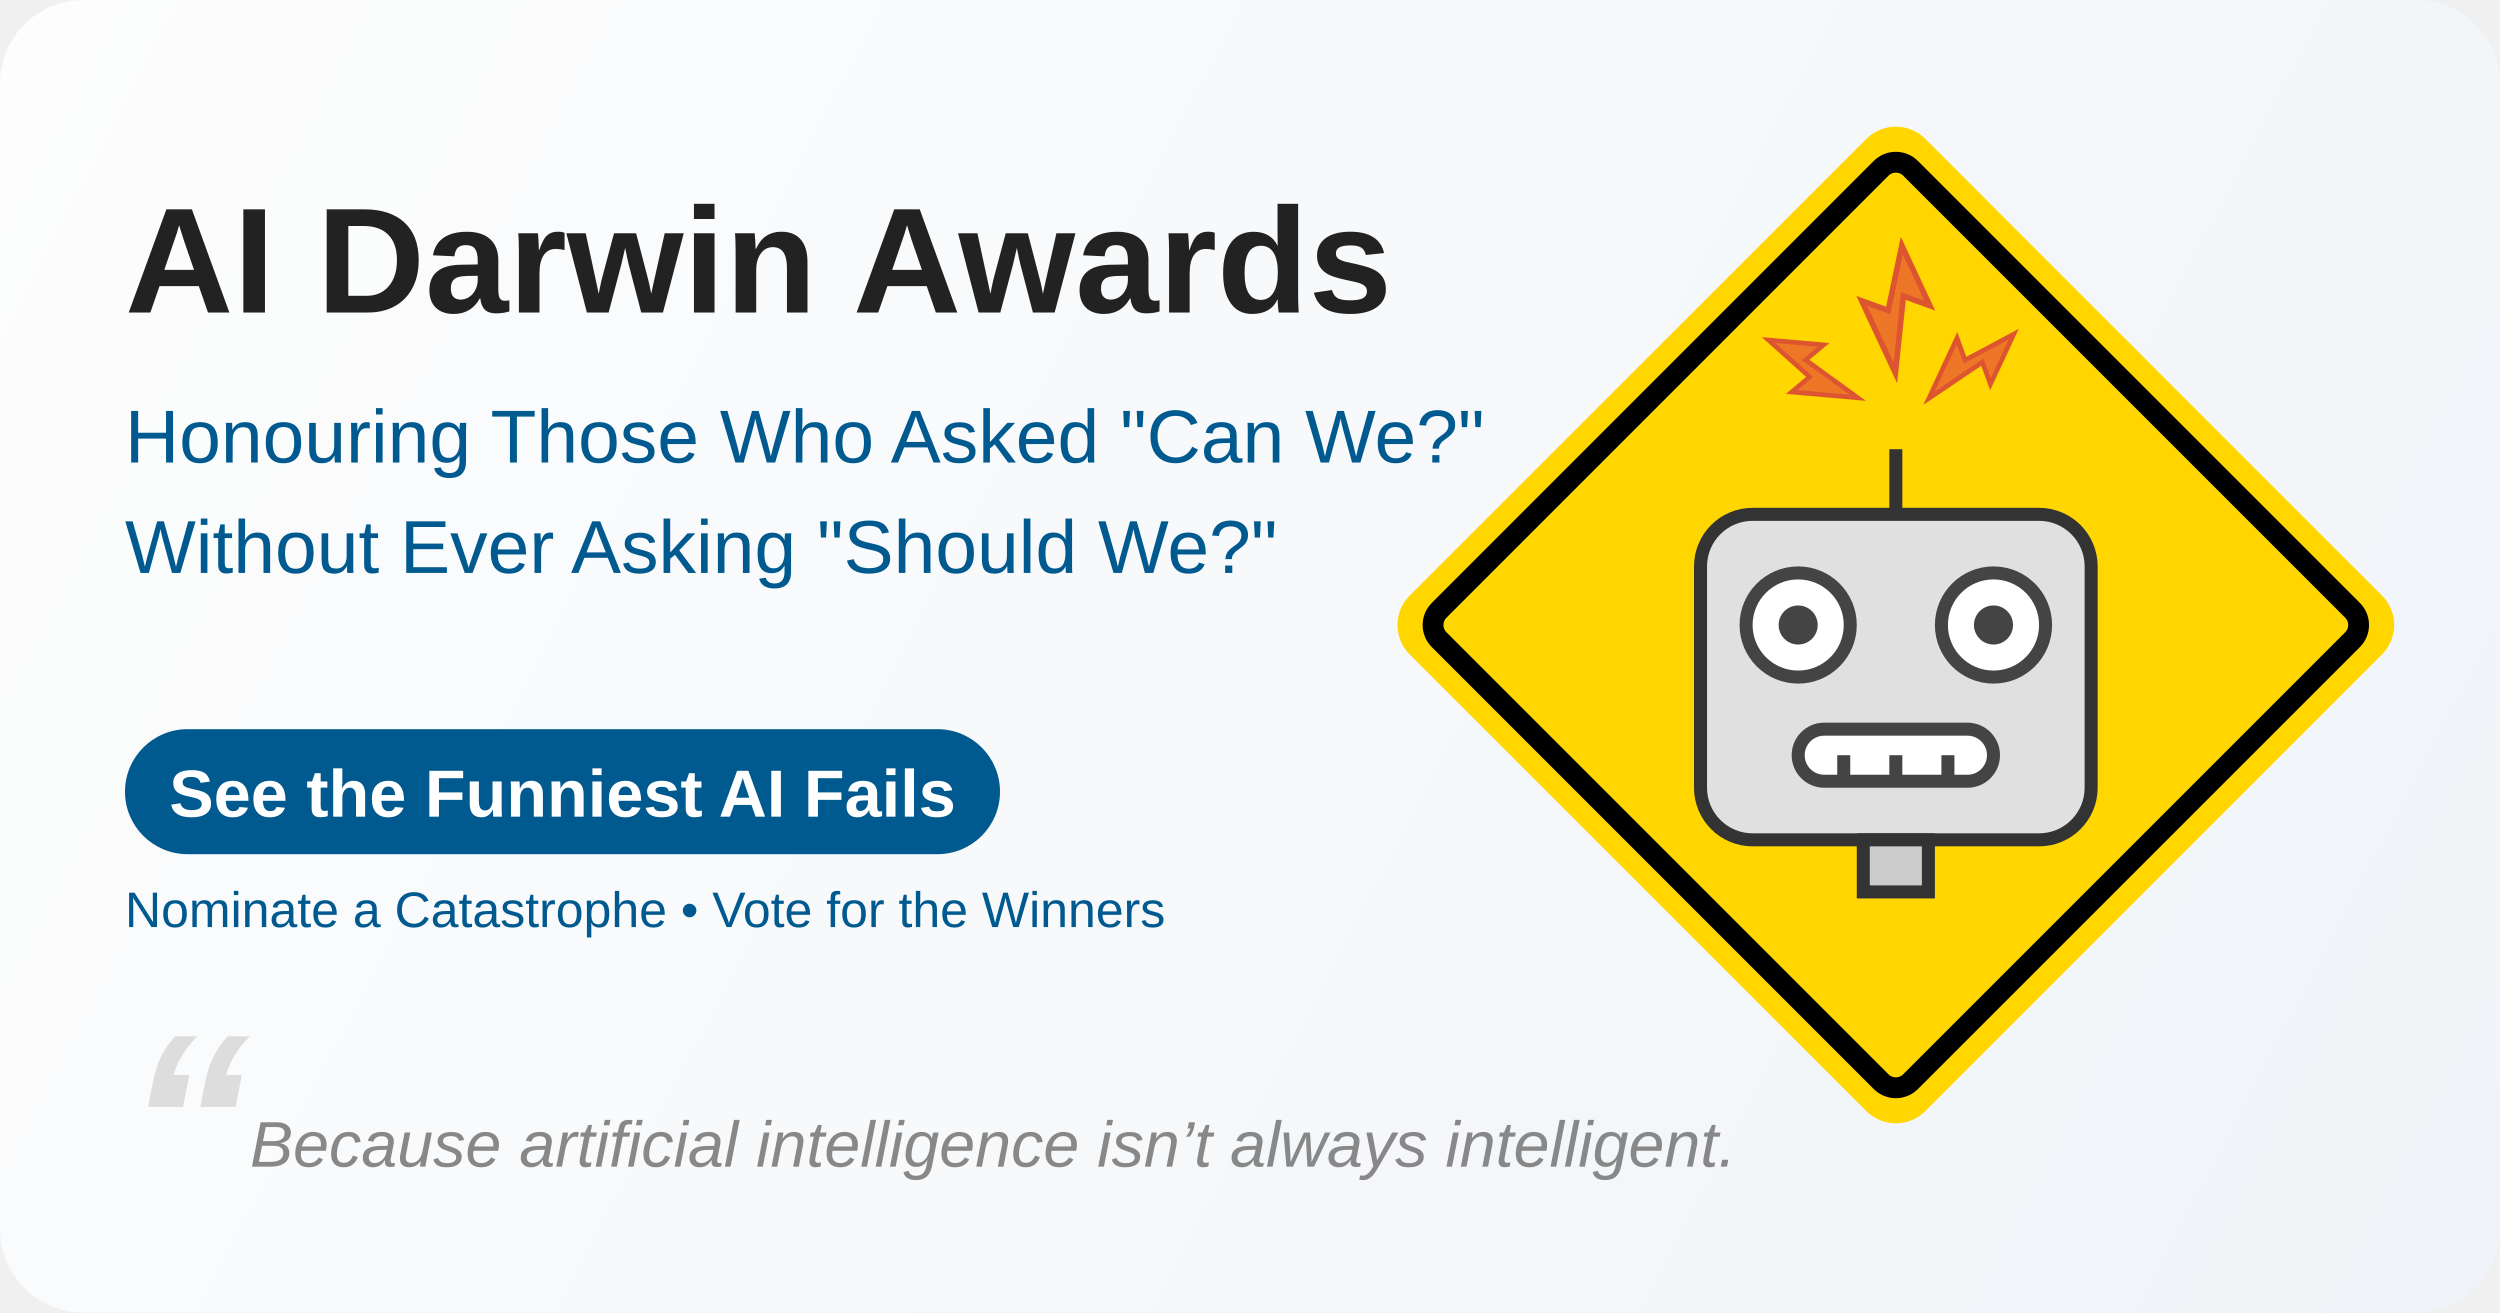
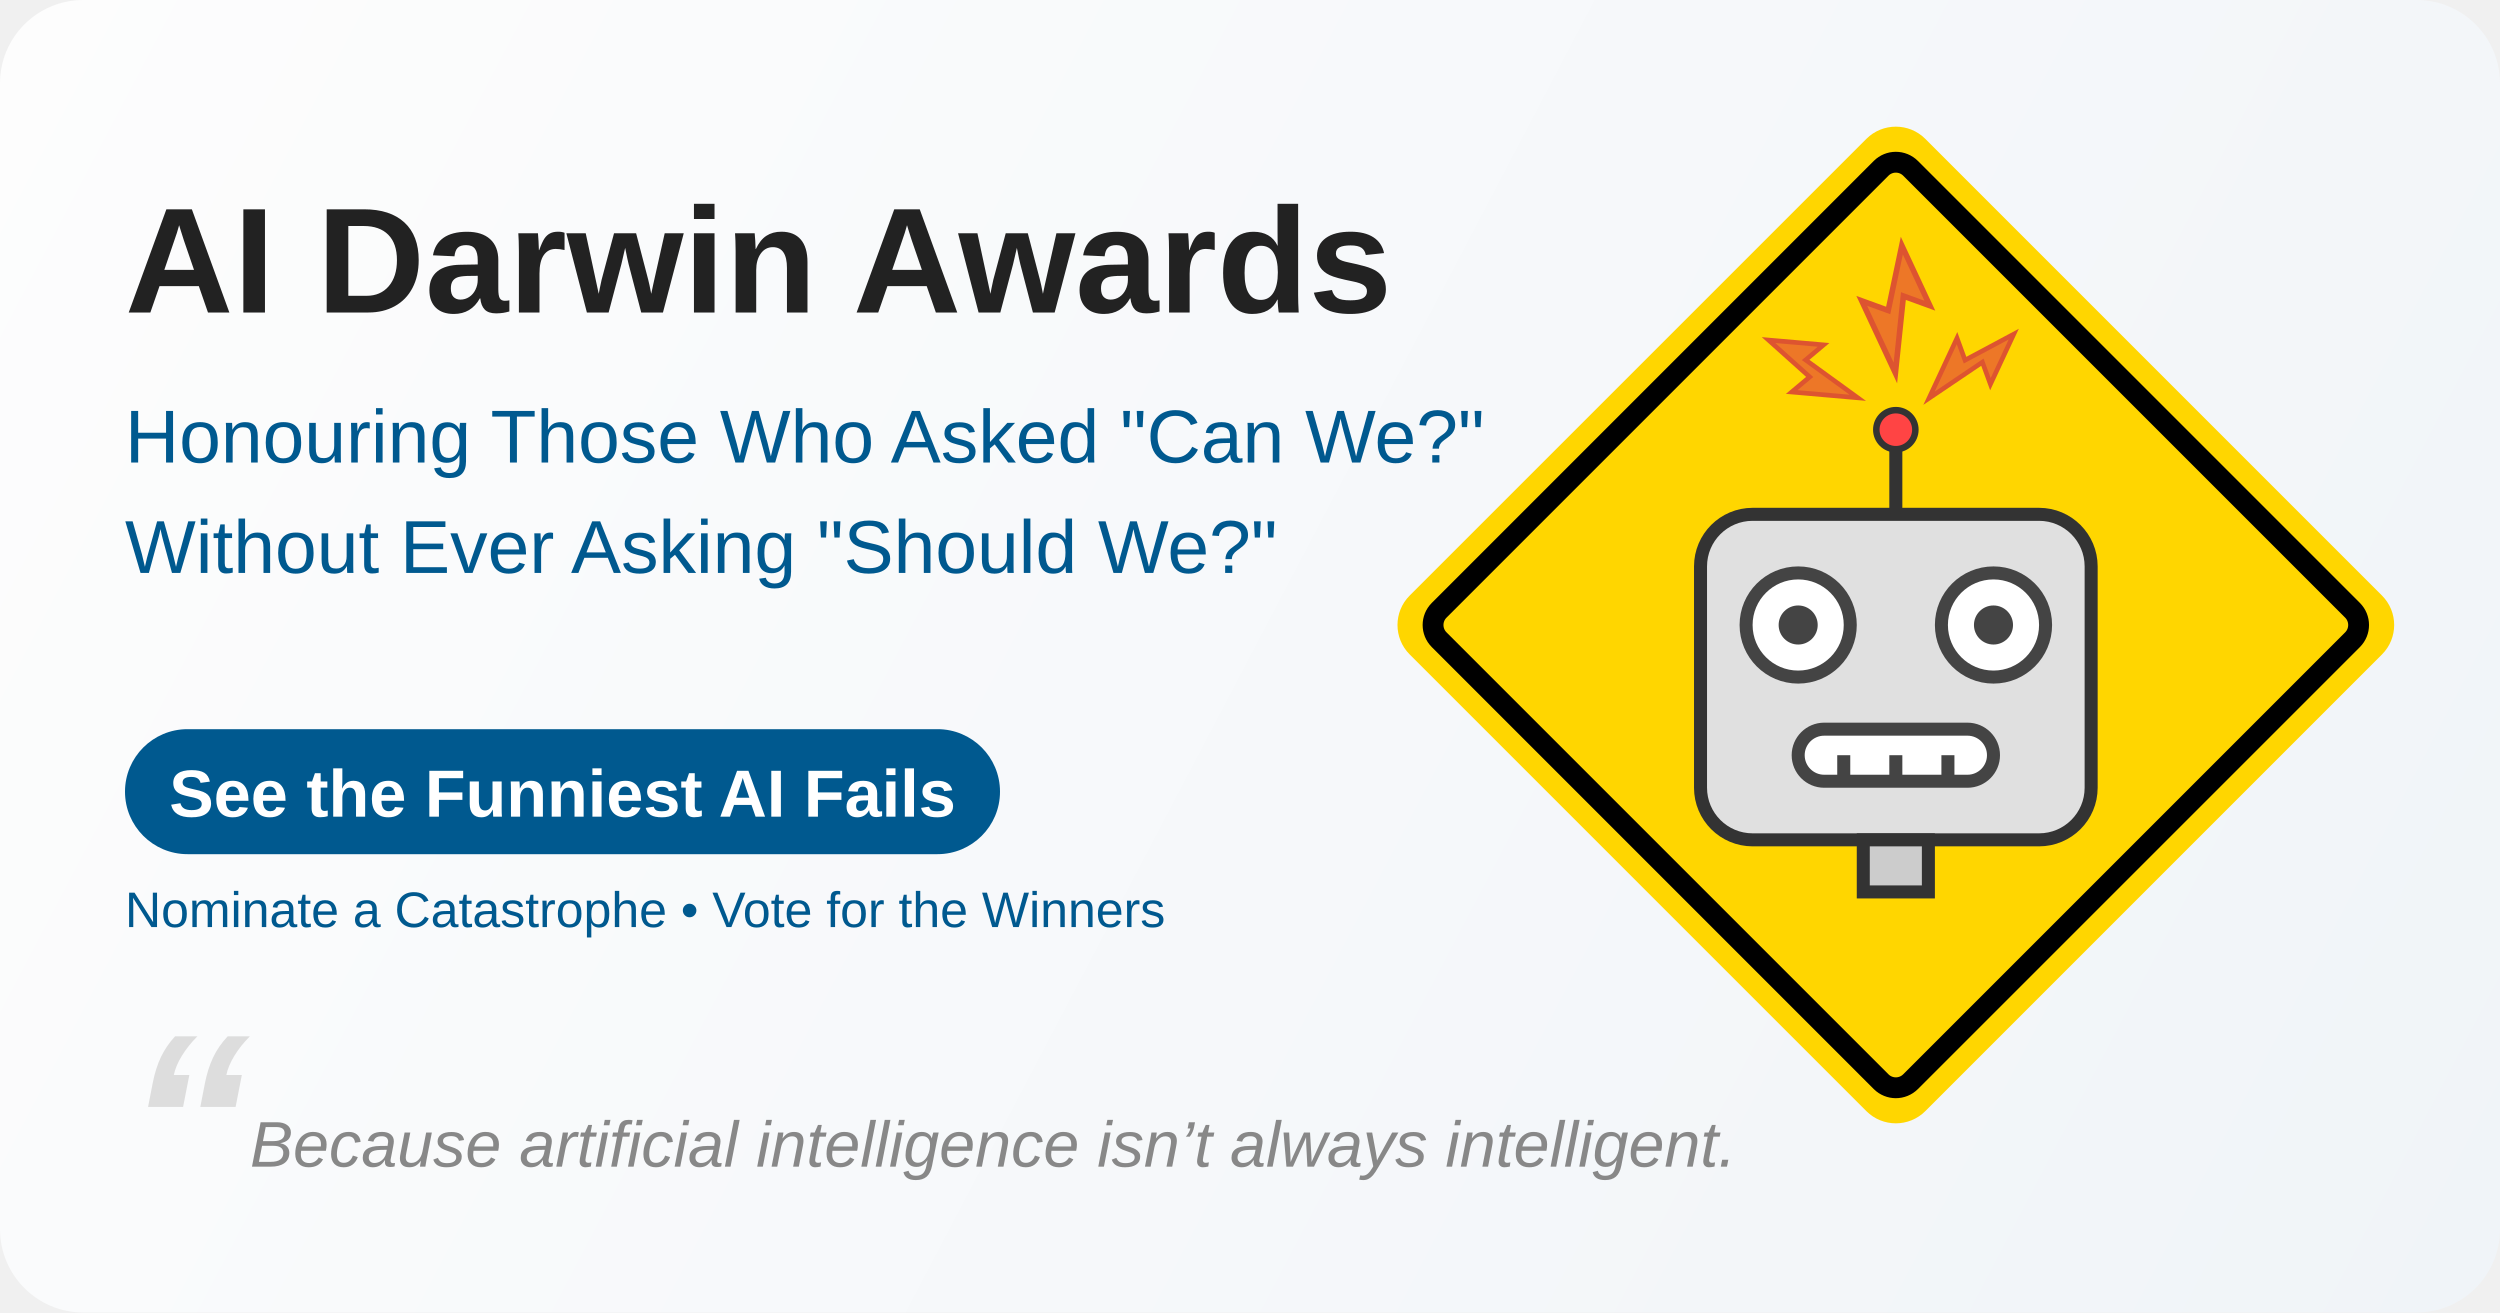
<svg xmlns="http://www.w3.org/2000/svg" width="1200" height="630" viewBox="0 0 1200 630">
  <defs>
    <linearGradient id="bg-gradient" x1="0" y1="0" x2="1200" y2="630" gradientUnits="userSpaceOnUse">
      <stop stop-color="#fdfdfd" />
      <stop offset="1" stop-color="#f0f4f8" />
    </linearGradient>
  </defs>
  <rect width="1200" height="630" rx="40" fill="url(#bg-gradient)" />
  <g transform="translate(660,50) scale(2.5)">
    <g transform="rotate(45 100 100)">
      <rect x="30" y="30" width="140" height="140" rx="8" fill="#FFD600" />
      <rect x="36" y="36" width="128" height="128" rx="4" fill="none" stroke="black" stroke-width="4" />
    </g>
    <g transform="scale(1.25) translate(30,38)">
      <rect x="20" y="25" width="60" height="50" rx="8" ry="8" fill="#e0e0e0" stroke="#333" stroke-width="2" />
      <line x1="50" y1="25" x2="50" y2="15" stroke="#333" stroke-width="2" />
+       <circle cx="50" cy="12" r="3" fill="#ff4444" stroke="#333" stroke-width="1" />
      <circle cx="35" cy="42" r="8" fill="#fff" stroke="#444" stroke-width="2" />
      <circle cx="65" cy="42" r="8" fill="#fff" stroke="#444" stroke-width="2" />
      <circle cx="35" cy="42" r="3" fill="#444" />
      <circle cx="65" cy="42" r="3" fill="#444" />
      <rect x="35" y="58" width="30" height="8" rx="4" fill="#fff" stroke="#444" stroke-width="2" />
      <line x1="42" y1="62" x2="42" y2="66" stroke="#444" stroke-width="2" />
      <line x1="50" y1="62" x2="50" y2="66" stroke="#444" stroke-width="2" />
      <line x1="58" y1="62" x2="58" y2="66" stroke="#444" stroke-width="2" />
      <rect x="45" y="75" width="10" height="8" fill="#ccc" stroke="#333" stroke-width="2" />
    </g>
    <g transform="translate(95,23) rotate(20) scale(0.18)">
      <polygon points="40,10 90,60 60,60 80,140 20,80 50,80 40,10" fill="#ed7727" stroke="#dd5430" stroke-width="6" />
    </g>
    <g transform="translate(122,38) rotate(70) scale(0.15)">
      <polygon points="40,10 90,60 60,60 80,140 20,80 50,80 40,10" fill="#ed7727" stroke="#dd5430" stroke-width="6" />
    </g>
    <g transform="translate(70,48) rotate(-40) scale(0.15)">
      <polygon points="40,10 90,60 60,60 80,140 20,80 50,80 40,10" fill="#ed7727" stroke="#dd5430" stroke-width="6" />
    </g>
  </g>
  <text x="60" y="150" font-size="72" font-family="'Segoe UI', Arial, sans-serif" fill="#222" font-weight="bold">AI Darwin Awards</text>
  <text x="60" y="222" font-size="36" font-family="'Segoe UI', Arial, sans-serif" fill="#00598F">Honouring Those Who Asked "Can We?"</text>
  <text x="60" y="275" font-size="36" font-family="'Segoe UI', Arial, sans-serif" fill="#00598F">Without Ever Asking "Should We?"</text>
  <rect x="60" y="350" width="420" height="60" rx="30" fill="#00598F" />
  <text x="270" y="392" text-anchor="middle" font-size="32" font-family="'Segoe UI', Arial, sans-serif" fill="#fff" font-weight="bold">See the Funniest AI Fails</text>
  <text x="60" y="445" font-size="24" font-family="'Segoe UI', Arial, sans-serif" fill="#00598F">Nominate a Catastrophe • Vote for the Winners</text>
  <text x="60" y="580" font-size="120" font-family="'Segoe UI', Arial, sans-serif" fill="#ddd" font-style="italic" font-weight="bold" opacity="1">“</text>
  <text x="120" y="560" font-size="31" font-family="'Segoe UI', Arial, sans-serif" fill="#888" font-style="italic">Because artificial intelligence isn’t always intelligent.</text>
</svg>
